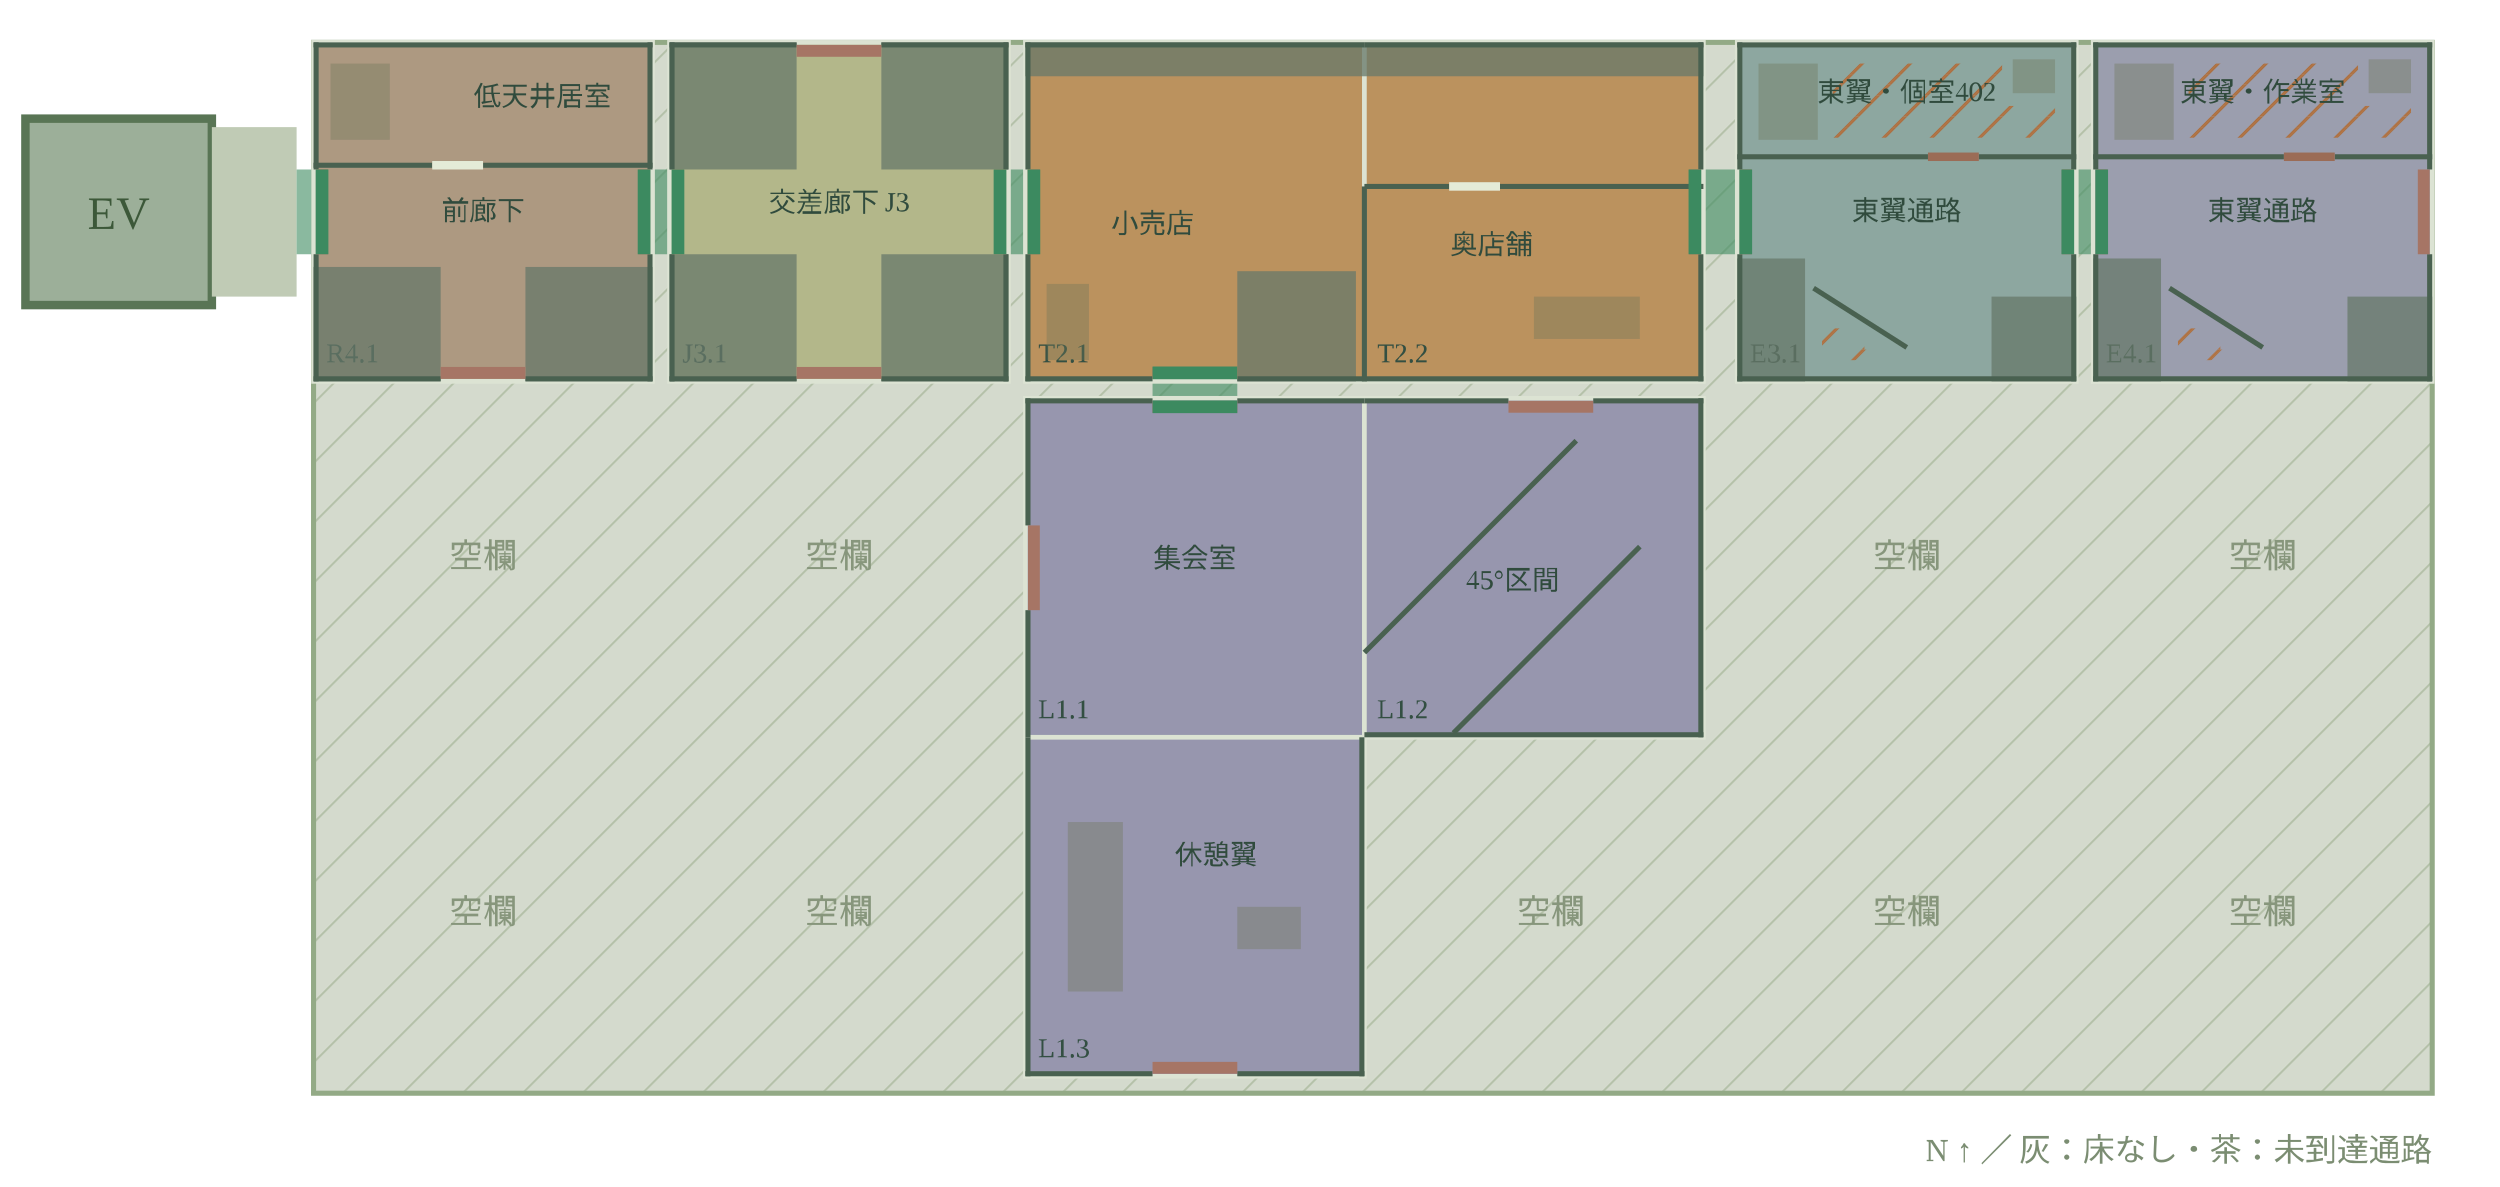
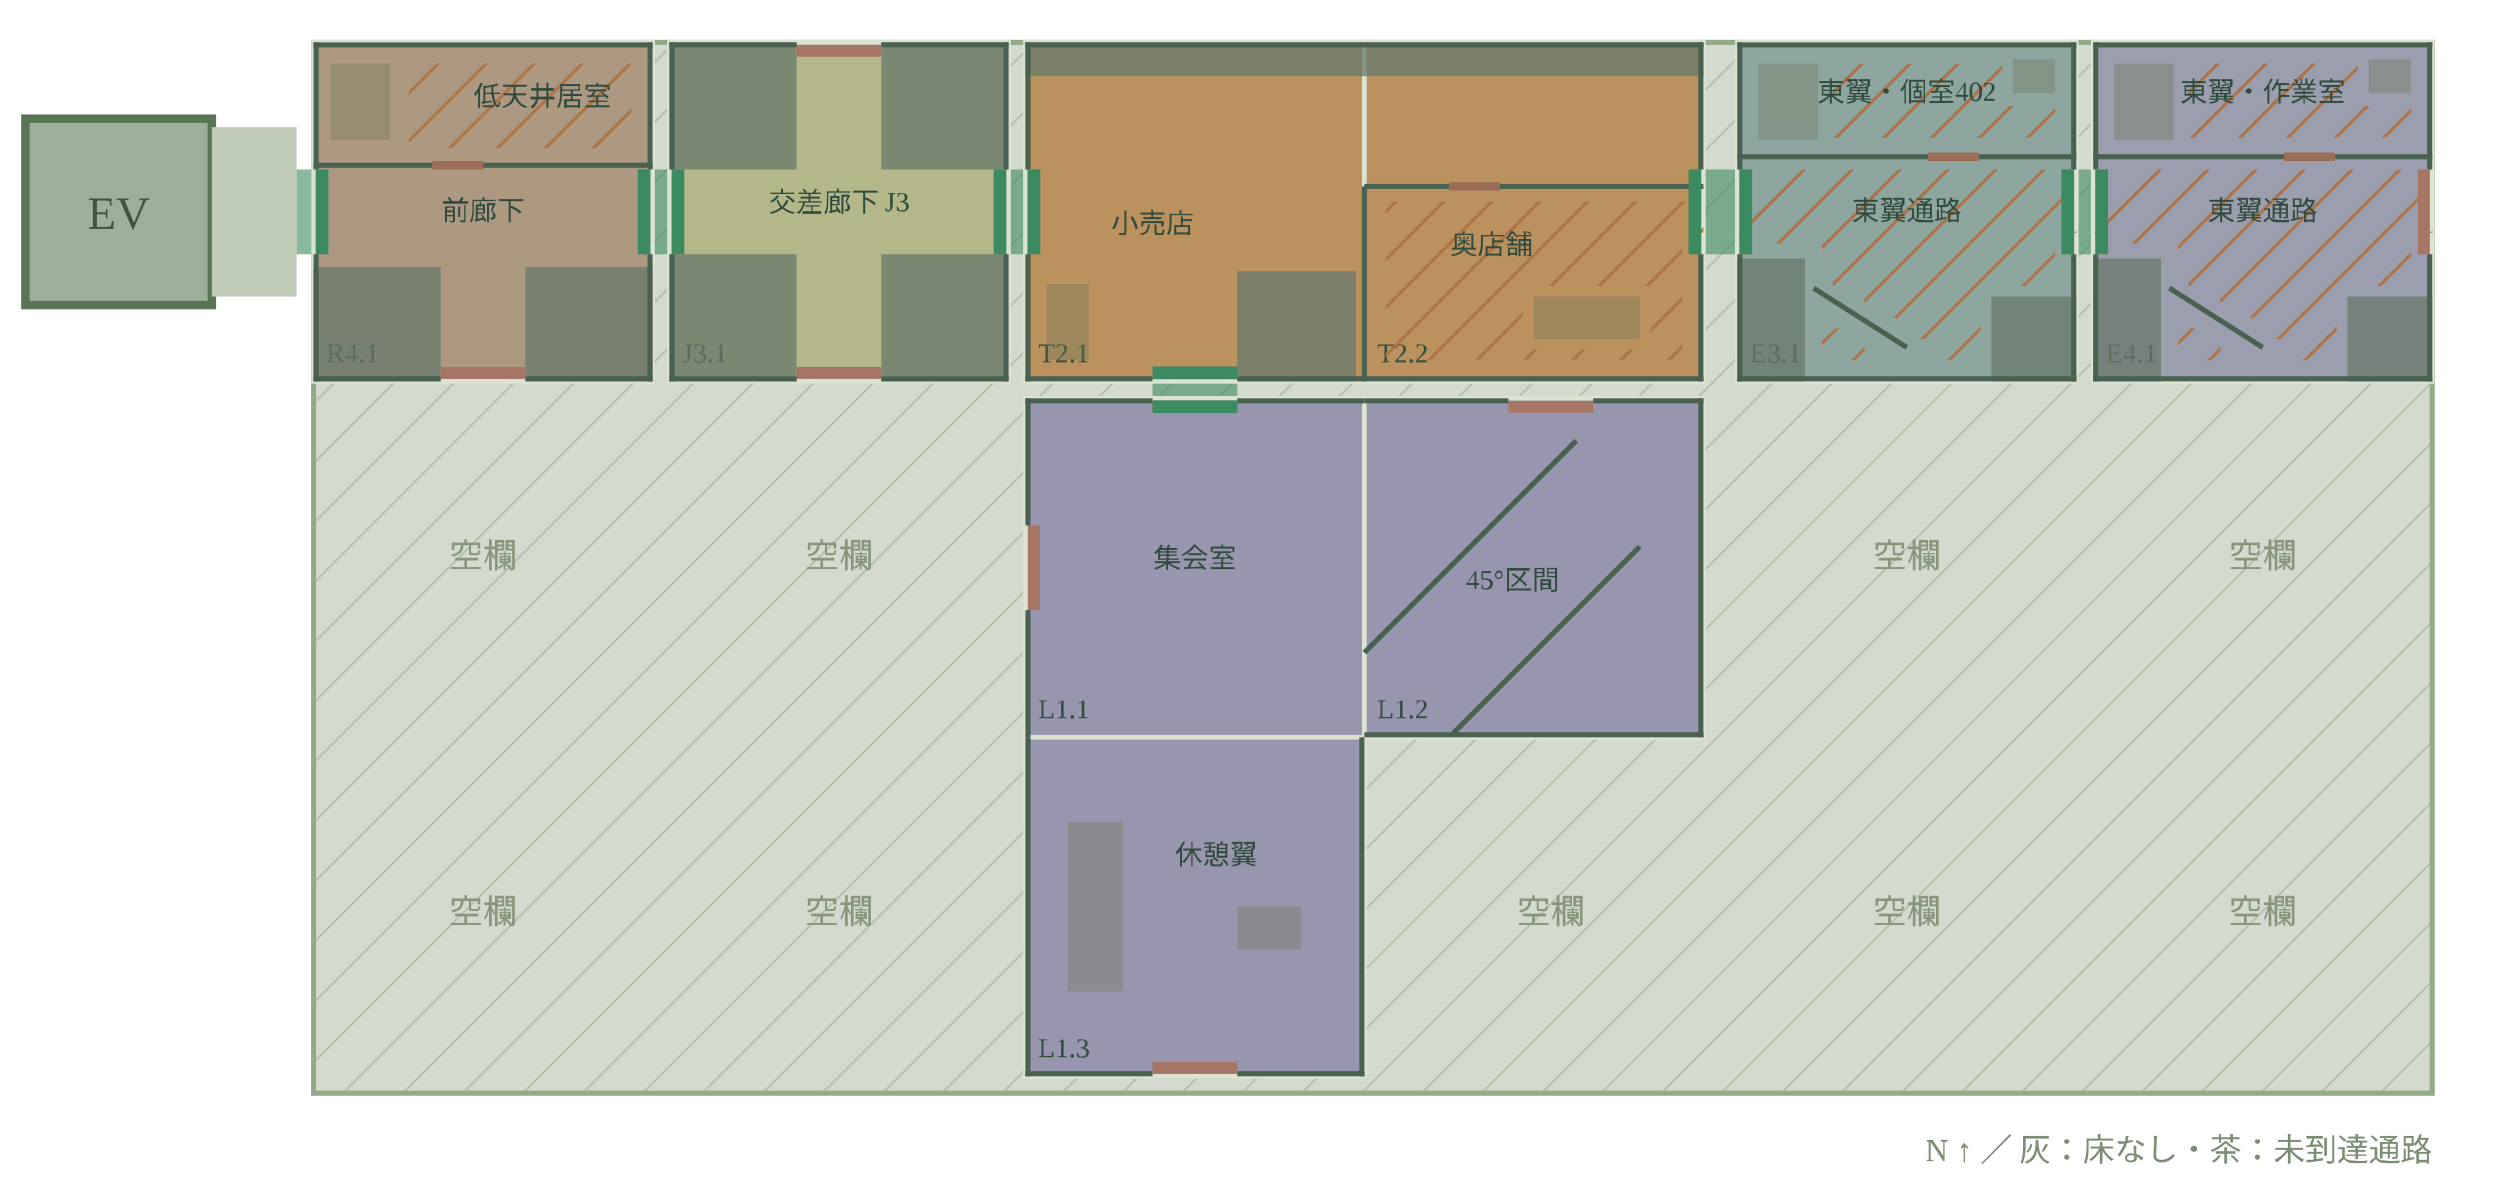
<svg xmlns="http://www.w3.org/2000/svg" viewBox="-7.4 -1 59 28" role="img" aria-label="第二層 A 4方向・内部通路平面図">
  <defs>
    <pattern id="well0" width="1" height="1" patternUnits="userSpaceOnUse" patternTransform="rotate(45)">
      <rect width="1" height="1" fill="#d4dacd" />
      <line x1="0" y1="0" x2="0" y2="1" stroke="#b7c3ac" stroke-width=".1" />
    </pattern>
    <pattern id="iso0" width=".8" height=".8" patternUnits="userSpaceOnUse" patternTransform="rotate(45)">
      <line x1="0" y1="0" x2="0" y2=".8" stroke="#aa7043" stroke-width=".15" />
    </pattern>
  </defs>
  <rect x="0" y="0" width="50" height="24.8" fill="url(#well0)" stroke="#93aa86" stroke-width=".12" />
  <rect x="-6.8" y="1.8" width="4.4" height="4.4" fill="#9caf99" stroke="#597555" stroke-width=".2" />
  <text x="-4.6" y="4.4" text-anchor="middle" font-size="1.1" fill="#3c5839">EV</text>
  <rect x="-2.4" y="2" width="2" height="4" fill="#c0cbb5" />
  <rect x="8" y="3" width="0.4" height="2" fill="#3c8a60" fill-opacity=".6" />
  <rect x="32.8" y="3" width="0.8" height="2" fill="#3c8a60" fill-opacity=".6" />
  <rect x="19.8" y="8" width="2" height="0.4" fill="#3c8a60" fill-opacity=".6" />
  <rect x="16.4" y="3" width="0.4" height="2" fill="#3c8a60" fill-opacity=".6" />
  <rect x="41.6" y="3" width="0.4" height="2" fill="#3c8a60" fill-opacity=".6" />
  <rect x="-0.4" y="3" width="0.4" height="2" fill="#3c8a60" fill-opacity=".6" />
  <g data-id="R4" transform="translate(0 0)">
    <rect x="0" y="0" width="8" height="8" fill="#ad9981" stroke="#dce3d3" stroke-width="0.11" />
    <text x="0.3" y="7.55" font-size=".65" fill="#334f42">R4.1</text>
    <rect x="0" y="5.3" width="3" height="2.7" fill="#67786a" opacity=".75" />
    <rect x="5" y="5.3" width="3" height="2.7" fill="#67786a" opacity=".75" />
    <rect x="0.4" y="0.5" width="1.4" height="1.8" fill="#6f755a" opacity=".38" />
    <line x1="0" y1="0.06" x2="8" y2="0.06" stroke="#496150" stroke-width="0.12" />
    <line x1="0" y1="7.94" x2="3" y2="7.94" stroke="#496150" stroke-width="0.12" />
    <line x1="5" y1="7.94" x2="8" y2="7.94" stroke="#496150" stroke-width="0.12" />
    <line x1="0.06" y1="0" x2="0.06" y2="3" stroke="#496150" stroke-width="0.12" />
    <line x1="0.06" y1="5" x2="0.06" y2="8" stroke="#496150" stroke-width="0.12" />
    <line x1="7.94" y1="0" x2="7.94" y2="3" stroke="#496150" stroke-width="0.12" />
    <line x1="7.94" y1="5" x2="7.94" y2="8" stroke="#496150" stroke-width="0.12" />
    <line x1="0" y1="2.9" x2="2.8" y2="2.9" stroke="#496150" stroke-width="0.12" />
    <line x1="4" y1="2.9" x2="8" y2="2.9" stroke="#496150" stroke-width="0.12" />
-     <line x1="2.8" y1="2.9" x2="4" y2="2.9" stroke="#e4ebd7" stroke-width="0.2" />
+     <line x1="2.8" y1="2.9" x2="4" y2="2.9" stroke="#9b6c56" stroke-width="0.2" />
+     <rect x="2.25" y="0.5" width="5.25" height="0.25" fill="url(#iso0)" />
+     <rect x="2.25" y="0.75" width="5.25" height="0.25" fill="url(#iso0)" />
+     <rect x="2.25" y="1" width="5.25" height="0.25" fill="url(#iso0)" />
+     <rect x="2.25" y="1.25" width="5.25" height="0.25" fill="url(#iso0)" />
+     <rect x="2.25" y="1.5" width="5.25" height="0.25" fill="url(#iso0)" />
+     <rect x="2.25" y="1.75" width="5.25" height="0.25" fill="url(#iso0)" />
+     <rect x="2.25" y="2" width="5.25" height="0.25" fill="url(#iso0)" />
+     <rect x="2.25" y="2.25" width="5.25" height="0.25" fill="url(#iso0)" />
    <line x1="0.2" y1="3" x2="0.2" y2="5" stroke="#a67565" stroke-width="0.28" />
    <line x1="0.2" y1="3" x2="0.2" y2="5" stroke="#3c8a60" stroke-width="0.3" />
    <line x1="7.8" y1="3" x2="7.8" y2="5" stroke="#a67565" stroke-width="0.28" />
    <line x1="7.8" y1="3" x2="7.8" y2="5" stroke="#3c8a60" stroke-width="0.3" />
    <line x1="3" y1="7.8" x2="5" y2="7.8" stroke="#a67565" stroke-width="0.28" />
    <text x="5.4" y="1.5" text-anchor="middle" font-size="0.65" fill="#304b3d">低天井居室</text>
    <text x="4" y="4.2" text-anchor="middle" font-size="0.65" fill="#304b3d">前廊下</text>
  </g>
  <g data-id="T2" transform="translate(16.8 0)">
    <rect x="0" y="0" width="8" height="8" fill="#bb925e" stroke="#dce3d3" stroke-width="0.11" />
    <text x="0.3" y="7.55" font-size=".65" fill="#334f42">T2.1</text>
    <rect x="8" y="0" width="8" height="8" fill="#bb925e" stroke="#dce3d3" stroke-width="0.11" />
    <text x="8.3" y="7.55" font-size=".65" fill="#334f42">T2.2</text>
    <rect x="0" y="0" width="16" height="0.8" fill="#67786a" opacity=".75" />
    <rect x="5" y="5.4" width="2.8" height="2.6" fill="#67786a" opacity=".75" />
    <rect x="0.5" y="5.7" width="1" height="1.8" fill="#6f755a" opacity=".38" />
    <rect x="12" y="6" width="2.5" height="1" fill="#6f755a" opacity=".38" />
    <line x1="0" y1="0.06" x2="8" y2="0.06" stroke="#496150" stroke-width="0.12" />
    <line x1="0" y1="7.94" x2="3" y2="7.94" stroke="#496150" stroke-width="0.12" />
    <line x1="5" y1="7.94" x2="8" y2="7.94" stroke="#496150" stroke-width="0.12" />
    <line x1="0.06" y1="0" x2="0.06" y2="3" stroke="#496150" stroke-width="0.12" />
    <line x1="0.06" y1="5" x2="0.06" y2="8" stroke="#496150" stroke-width="0.12" />
    <line x1="8" y1="0.06" x2="16" y2="0.06" stroke="#496150" stroke-width="0.12" />
    <line x1="8" y1="7.94" x2="16" y2="7.94" stroke="#496150" stroke-width="0.12" />
    <line x1="15.94" y1="0" x2="15.94" y2="3" stroke="#496150" stroke-width="0.12" />
    <line x1="15.94" y1="5" x2="15.94" y2="8" stroke="#496150" stroke-width="0.12" />
    <line x1="8" y1="3.4" x2="10" y2="3.4" stroke="#496150" stroke-width="0.12" />
    <line x1="11.2" y1="3.4" x2="16" y2="3.4" stroke="#496150" stroke-width="0.12" />
    <line x1="8" y1="3.4" x2="8" y2="8" stroke="#496150" stroke-width="0.12" />
-     <line x1="10" y1="3.4" x2="11.2" y2="3.4" stroke="#e4ebd7" stroke-width="0.2" />
+     <line x1="10" y1="3.4" x2="11.2" y2="3.4" stroke="#9b6c56" stroke-width="0.2" />
+     <rect x="8.5" y="3.75" width="7.5" height="0.25" fill="url(#iso0)" />
+     <rect x="8.5" y="4" width="7.5" height="0.25" fill="url(#iso0)" />
+     <rect x="8.5" y="4.25" width="7.5" height="0.25" fill="url(#iso0)" />
+     <rect x="8.5" y="4.5" width="7.25" height="0.25" fill="url(#iso0)" />
+     <rect x="8.5" y="4.75" width="7" height="0.25" fill="url(#iso0)" />
+     <rect x="8.5" y="5" width="7" height="0.25" fill="url(#iso0)" />
+     <rect x="8.5" y="5.25" width="7" height="0.25" fill="url(#iso0)" />
+     <rect x="8.5" y="5.5" width="7" height="0.25" fill="url(#iso0)" />
+     <rect x="8.5" y="5.75" width="3.25" height="0.25" fill="url(#iso0)" />
+     <rect x="14.75" y="5.75" width="0.75" height="0.25" fill="url(#iso0)" />
+     <rect x="8.5" y="6" width="3.25" height="0.25" fill="url(#iso0)" />
+     <rect x="14.75" y="6" width="0.75" height="0.25" fill="url(#iso0)" />
+     <rect x="8.5" y="6.25" width="3.25" height="0.25" fill="url(#iso0)" />
+     <rect x="14.75" y="6.25" width="0.75" height="0.25" fill="url(#iso0)" />
+     <rect x="8.5" y="6.5" width="3.25" height="0.25" fill="url(#iso0)" />
+     <rect x="14.75" y="6.5" width="0.75" height="0.25" fill="url(#iso0)" />
+     <rect x="8.5" y="6.75" width="3.25" height="0.25" fill="url(#iso0)" />
+     <rect x="14.75" y="6.75" width="0.75" height="0.25" fill="url(#iso0)" />
+     <rect x="8.5" y="7" width="3.25" height="0.25" fill="url(#iso0)" />
+     <rect x="14.75" y="7" width="0.75" height="0.25" fill="url(#iso0)" />
+     <rect x="8.5" y="7.25" width="7" height="0.25" fill="url(#iso0)" />
    <line x1="0.2" y1="3" x2="0.2" y2="5" stroke="#a67565" stroke-width="0.28" />
    <line x1="0.2" y1="3" x2="0.2" y2="5" stroke="#3c8a60" stroke-width="0.3" />
    <line x1="15.8" y1="3" x2="15.8" y2="5" stroke="#a67565" stroke-width="0.28" />
    <line x1="15.8" y1="3" x2="15.8" y2="5" stroke="#3c8a60" stroke-width="0.3" />
    <line x1="3" y1="7.8" x2="5" y2="7.8" stroke="#a67565" stroke-width="0.28" />
    <line x1="3" y1="7.8" x2="5" y2="7.8" stroke="#3c8a60" stroke-width="0.3" />
    <text x="3" y="4.5" text-anchor="middle" font-size="0.65" fill="#304b3d">小売店</text>
    <text x="11" y="5" text-anchor="middle" font-size="0.65" fill="#304b3d">奥店舗</text>
  </g>
  <g data-id="L1" transform="translate(16.8 8.4)">
    <rect x="0" y="0" width="8" height="8" fill="#9796ae" stroke="#dce3d3" stroke-width="0.11" />
    <text x="0.3" y="7.55" font-size=".65" fill="#334f42">L1.1</text>
    <rect x="8" y="0" width="8" height="8" fill="#9796ae" stroke="#dce3d3" stroke-width="0.11" />
    <text x="8.3" y="7.55" font-size=".65" fill="#334f42">L1.2</text>
    <rect x="0" y="8" width="8" height="8" fill="#9796ae" stroke="#dce3d3" stroke-width="0.11" />
    <text x="0.3" y="15.55" font-size=".65" fill="#334f42">L1.3</text>
    <rect x="1" y="10" width="1.3" height="4" fill="#6f755a" opacity=".38" />
    <rect x="5" y="12" width="1.5" height="1" fill="#6f755a" opacity=".38" />
    <line x1="0" y1="0.06" x2="3" y2="0.06" stroke="#496150" stroke-width="0.12" />
    <line x1="5" y1="0.06" x2="8" y2="0.06" stroke="#496150" stroke-width="0.12" />
    <line x1="0.06" y1="0" x2="0.06" y2="3" stroke="#496150" stroke-width="0.12" />
    <line x1="0.06" y1="5" x2="0.06" y2="8" stroke="#496150" stroke-width="0.12" />
    <line x1="8" y1="0.06" x2="11.4" y2="0.06" stroke="#496150" stroke-width="0.12" />
    <line x1="13.4" y1="0.06" x2="16" y2="0.06" stroke="#496150" stroke-width="0.12" />
    <line x1="8" y1="7.94" x2="16" y2="7.94" stroke="#496150" stroke-width="0.12" />
    <line x1="15.94" y1="0" x2="15.94" y2="8" stroke="#496150" stroke-width="0.12" />
    <line x1="0" y1="15.94" x2="3" y2="15.94" stroke="#496150" stroke-width="0.12" />
    <line x1="5" y1="15.94" x2="8" y2="15.94" stroke="#496150" stroke-width="0.12" />
    <line x1="0.06" y1="8" x2="0.06" y2="16" stroke="#496150" stroke-width="0.12" />
    <line x1="7.94" y1="8" x2="7.94" y2="16" stroke="#496150" stroke-width="0.12" />
    <line x1="8" y1="6" x2="13" y2="1" stroke="#496150" stroke-width="0.12" />
    <line x1="10.1" y1="7.9" x2="14.5" y2="3.5" stroke="#496150" stroke-width="0.12" />
    <line x1="0.2" y1="3" x2="0.2" y2="5" stroke="#a67565" stroke-width="0.28" />
    <line x1="3" y1="0.2" x2="5" y2="0.2" stroke="#a67565" stroke-width="0.28" />
    <line x1="3" y1="0.2" x2="5" y2="0.2" stroke="#3c8a60" stroke-width="0.3" />
    <line x1="11.4" y1="0.2" x2="13.4" y2="0.2" stroke="#a67565" stroke-width="0.28" />
    <line x1="3" y1="15.8" x2="5" y2="15.8" stroke="#a67565" stroke-width="0.28" />
    <text x="4" y="4" text-anchor="middle" font-size="0.65" fill="#304b3d">集会室</text>
    <text x="11.5" y="4.5" text-anchor="middle" font-size="0.65" fill="#304b3d">45°区間</text>
    <text x="4.5" y="11" text-anchor="middle" font-size="0.65" fill="#304b3d">休憩翼</text>
  </g>
  <g data-id="J3" transform="translate(8.4 0)">
    <rect x="0" y="0" width="8" height="8" fill="#b3b78a" stroke="#dce3d3" stroke-width="0.11" />
    <text x="0.3" y="7.55" font-size=".65" fill="#334f42">J3.1</text>
    <rect x="0" y="0" width="3" height="3" fill="#67786a" opacity=".75" />
    <rect x="5" y="0" width="3" height="3" fill="#67786a" opacity=".75" />
    <rect x="0" y="5" width="3" height="3" fill="#67786a" opacity=".75" />
    <rect x="5" y="5" width="3" height="3" fill="#67786a" opacity=".75" />
    <line x1="0" y1="0.06" x2="3" y2="0.06" stroke="#496150" stroke-width="0.12" />
    <line x1="5" y1="0.06" x2="8" y2="0.06" stroke="#496150" stroke-width="0.12" />
    <line x1="0" y1="7.94" x2="3" y2="7.94" stroke="#496150" stroke-width="0.12" />
    <line x1="5" y1="7.94" x2="8" y2="7.94" stroke="#496150" stroke-width="0.12" />
    <line x1="0.06" y1="0" x2="0.06" y2="3" stroke="#496150" stroke-width="0.12" />
    <line x1="0.06" y1="5" x2="0.06" y2="8" stroke="#496150" stroke-width="0.12" />
    <line x1="7.94" y1="0" x2="7.94" y2="3" stroke="#496150" stroke-width="0.12" />
    <line x1="7.94" y1="5" x2="7.94" y2="8" stroke="#496150" stroke-width="0.12" />
    <line x1="3" y1="0.2" x2="5" y2="0.2" stroke="#a67565" stroke-width="0.28" />
    <line x1="3" y1="7.8" x2="5" y2="7.8" stroke="#a67565" stroke-width="0.28" />
    <line x1="0.2" y1="3" x2="0.2" y2="5" stroke="#a67565" stroke-width="0.28" />
    <line x1="0.2" y1="3" x2="0.2" y2="5" stroke="#3c8a60" stroke-width="0.3" />
    <line x1="7.8" y1="3" x2="7.8" y2="5" stroke="#a67565" stroke-width="0.28" />
    <line x1="7.8" y1="3" x2="7.8" y2="5" stroke="#3c8a60" stroke-width="0.3" />
    <text x="4" y="4" text-anchor="middle" font-size="0.65" fill="#304b3d">交差廊下 J3</text>
  </g>
  <g data-id="E3" transform="translate(33.6 0)">
    <rect x="0" y="0" width="8" height="8" fill="#8da7a0" stroke="#dce3d3" stroke-width="0.11" />
    <text x="0.3" y="7.55" font-size=".65" fill="#334f42">E3.1</text>
    <rect x="0" y="5.1" width="1.6" height="2.9" fill="#67786a" opacity=".75" />
    <rect x="6" y="6" width="2" height="2" fill="#67786a" opacity=".75" />
    <rect x="0.5" y="0.5" width="1.4" height="1.8" fill="#6f755a" opacity=".38" />
    <rect x="6.5" y="0.4" width="1" height="0.8" fill="#6f755a" opacity=".38" />
    <line x1="0" y1="0.06" x2="8" y2="0.06" stroke="#496150" stroke-width="0.12" />
    <line x1="0" y1="7.94" x2="8" y2="7.94" stroke="#496150" stroke-width="0.12" />
    <line x1="0.06" y1="0" x2="0.06" y2="3" stroke="#496150" stroke-width="0.12" />
    <line x1="0.06" y1="5" x2="0.06" y2="8" stroke="#496150" stroke-width="0.12" />
    <line x1="7.94" y1="0" x2="7.94" y2="3" stroke="#496150" stroke-width="0.12" />
    <line x1="7.94" y1="5" x2="7.94" y2="8" stroke="#496150" stroke-width="0.12" />
    <line x1="0" y1="2.7" x2="4.5" y2="2.7" stroke="#496150" stroke-width="0.12" />
    <line x1="5.7" y1="2.7" x2="8" y2="2.7" stroke="#496150" stroke-width="0.12" />
    <line x1="1.8" y1="5.8" x2="4" y2="7.2" stroke="#496150" stroke-width="0.12" />
    <line x1="4.5" y1="2.7" x2="5.7" y2="2.7" stroke="#9b6c56" stroke-width="0.2" />
    <rect x="2.25" y="0.5" width="4" height="0.25" fill="url(#iso0)" />
    <rect x="2.25" y="0.75" width="4" height="0.25" fill="url(#iso0)" />
    <rect x="2.25" y="1" width="4" height="0.25" fill="url(#iso0)" />
    <rect x="2.25" y="1.25" width="4" height="0.25" fill="url(#iso0)" />
    <rect x="2.25" y="1.5" width="5.25" height="0.25" fill="url(#iso0)" />
    <rect x="2.25" y="1.75" width="5.25" height="0.25" fill="url(#iso0)" />
    <rect x="2.25" y="2" width="5.25" height="0.25" fill="url(#iso0)" />
+     <rect x="0.5" y="3" width="7" height="0.25" fill="url(#iso0)" />
+     <rect x="0.25" y="3.25" width="7.5" height="0.25" fill="url(#iso0)" />
+     <rect x="0" y="3.5" width="8" height="0.25" fill="url(#iso0)" />
+     <rect x="0" y="3.75" width="8" height="0.25" fill="url(#iso0)" />
+     <rect x="0" y="4" width="8" height="0.25" fill="url(#iso0)" />
+     <rect x="0" y="4.25" width="8" height="0.25" fill="url(#iso0)" />
+     <rect x="0.25" y="4.5" width="7.5" height="0.25" fill="url(#iso0)" />
+     <rect x="2" y="4.75" width="5.5" height="0.25" fill="url(#iso0)" />
+     <rect x="2" y="5" width="5.5" height="0.25" fill="url(#iso0)" />
+     <rect x="2" y="5.25" width="5.5" height="0.25" fill="url(#iso0)" />
+     <rect x="2.25" y="5.5" width="5.25" height="0.25" fill="url(#iso0)" />
+     <rect x="2.75" y="5.75" width="3" height="0.25" fill="url(#iso0)" />
+     <rect x="3" y="6" width="2.75" height="0.25" fill="url(#iso0)" />
+     <rect x="3.5" y="6.25" width="2.25" height="0.25" fill="url(#iso0)" />
    <rect x="2" y="6.5" width="0.25" height="0.25" fill="url(#iso0)" />
+     <rect x="3.75" y="6.5" width="2" height="0.25" fill="url(#iso0)" />
    <rect x="2" y="6.75" width="0.75" height="0.25" fill="url(#iso0)" />
+     <rect x="4.25" y="6.75" width="1.5" height="0.25" fill="url(#iso0)" />
    <rect x="2" y="7" width="1" height="0.25" fill="url(#iso0)" />
+     <rect x="4.5" y="7" width="1.25" height="0.25" fill="url(#iso0)" />
    <rect x="2" y="7.25" width="1.5" height="0.25" fill="url(#iso0)" />
+     <rect x="4.25" y="7.25" width="1.5" height="0.25" fill="url(#iso0)" />
    <line x1="0.2" y1="3" x2="0.2" y2="5" stroke="#a67565" stroke-width="0.28" />
    <line x1="0.2" y1="3" x2="0.2" y2="5" stroke="#3c8a60" stroke-width="0.3" />
    <line x1="7.8" y1="3" x2="7.8" y2="5" stroke="#a67565" stroke-width="0.28" />
    <line x1="7.8" y1="3" x2="7.8" y2="5" stroke="#3c8a60" stroke-width="0.3" />
    <text x="4" y="1.4" text-anchor="middle" font-size="0.65" fill="#304b3d">東翼・個室402</text>
    <text x="4" y="4.2" text-anchor="middle" font-size="0.65" fill="#304b3d">東翼通路</text>
  </g>
  <g data-id="E4" transform="translate(42 0)">
    <rect x="0" y="0" width="8" height="8" fill="#9b9eae" stroke="#dce3d3" stroke-width="0.11" />
    <text x="0.3" y="7.55" font-size=".65" fill="#334f42">E4.1</text>
    <rect x="0" y="5.1" width="1.6" height="2.9" fill="#67786a" opacity=".75" />
    <rect x="6" y="6" width="2" height="2" fill="#67786a" opacity=".75" />
    <rect x="0.5" y="0.5" width="1.4" height="1.8" fill="#6f755a" opacity=".38" />
    <rect x="6.5" y="0.4" width="1" height="0.8" fill="#6f755a" opacity=".38" />
    <line x1="0" y1="0.06" x2="8" y2="0.06" stroke="#496150" stroke-width="0.12" />
    <line x1="0" y1="7.94" x2="8" y2="7.94" stroke="#496150" stroke-width="0.12" />
    <line x1="0.06" y1="0" x2="0.06" y2="3" stroke="#496150" stroke-width="0.12" />
    <line x1="0.06" y1="5" x2="0.06" y2="8" stroke="#496150" stroke-width="0.12" />
    <line x1="7.94" y1="0" x2="7.94" y2="3" stroke="#496150" stroke-width="0.12" />
    <line x1="7.94" y1="5" x2="7.94" y2="8" stroke="#496150" stroke-width="0.12" />
    <line x1="0" y1="2.7" x2="4.5" y2="2.7" stroke="#496150" stroke-width="0.12" />
    <line x1="5.7" y1="2.7" x2="8" y2="2.7" stroke="#496150" stroke-width="0.12" />
    <line x1="1.8" y1="5.8" x2="4" y2="7.2" stroke="#496150" stroke-width="0.12" />
    <line x1="4.5" y1="2.7" x2="5.7" y2="2.7" stroke="#9b6c56" stroke-width="0.2" />
    <rect x="2.25" y="0.5" width="4" height="0.25" fill="url(#iso0)" />
    <rect x="2.25" y="0.75" width="4" height="0.25" fill="url(#iso0)" />
    <rect x="2.25" y="1" width="4" height="0.25" fill="url(#iso0)" />
    <rect x="2.25" y="1.25" width="4" height="0.25" fill="url(#iso0)" />
    <rect x="2.25" y="1.5" width="5.25" height="0.25" fill="url(#iso0)" />
    <rect x="2.25" y="1.75" width="5.25" height="0.25" fill="url(#iso0)" />
    <rect x="2.25" y="2" width="5.25" height="0.25" fill="url(#iso0)" />
+     <rect x="0.5" y="3" width="7" height="0.25" fill="url(#iso0)" />
+     <rect x="0.25" y="3.25" width="7.5" height="0.25" fill="url(#iso0)" />
+     <rect x="0" y="3.5" width="8" height="0.25" fill="url(#iso0)" />
+     <rect x="0" y="3.75" width="8" height="0.25" fill="url(#iso0)" />
+     <rect x="0" y="4" width="8" height="0.25" fill="url(#iso0)" />
+     <rect x="0" y="4.25" width="8" height="0.25" fill="url(#iso0)" />
+     <rect x="0.25" y="4.5" width="7.5" height="0.25" fill="url(#iso0)" />
+     <rect x="2" y="4.75" width="5.5" height="0.25" fill="url(#iso0)" />
+     <rect x="2" y="5" width="5.5" height="0.25" fill="url(#iso0)" />
+     <rect x="2" y="5.25" width="5.5" height="0.25" fill="url(#iso0)" />
+     <rect x="2.25" y="5.5" width="5.25" height="0.25" fill="url(#iso0)" />
+     <rect x="2.75" y="5.75" width="3" height="0.25" fill="url(#iso0)" />
+     <rect x="3" y="6" width="2.75" height="0.25" fill="url(#iso0)" />
+     <rect x="3.5" y="6.25" width="2.25" height="0.25" fill="url(#iso0)" />
    <rect x="2" y="6.5" width="0.25" height="0.25" fill="url(#iso0)" />
+     <rect x="3.75" y="6.5" width="2" height="0.25" fill="url(#iso0)" />
    <rect x="2" y="6.75" width="0.75" height="0.25" fill="url(#iso0)" />
+     <rect x="4.25" y="6.75" width="1.5" height="0.25" fill="url(#iso0)" />
    <rect x="2" y="7" width="1" height="0.25" fill="url(#iso0)" />
+     <rect x="4.5" y="7" width="1.25" height="0.25" fill="url(#iso0)" />
    <rect x="2" y="7.25" width="1.5" height="0.25" fill="url(#iso0)" />
+     <rect x="4.25" y="7.25" width="1.5" height="0.25" fill="url(#iso0)" />
    <line x1="0.2" y1="3" x2="0.2" y2="5" stroke="#a67565" stroke-width="0.28" />
    <line x1="0.2" y1="3" x2="0.2" y2="5" stroke="#3c8a60" stroke-width="0.3" />
    <line x1="7.8" y1="3" x2="7.8" y2="5" stroke="#a67565" stroke-width="0.28" />
    <text x="4" y="1.4" text-anchor="middle" font-size="0.65" fill="#304b3d">東翼・作業室</text>
    <text x="4" y="4.2" text-anchor="middle" font-size="0.65" fill="#304b3d">東翼通路</text>
  </g>
  <text x="4" y="12.4" text-anchor="middle" font-size=".8" fill="#87967c">空欄</text>
  <text x="12.4" y="12.4" text-anchor="middle" font-size=".8" fill="#87967c">空欄</text>
  <text x="37.6" y="12.4" text-anchor="middle" font-size=".8" fill="#87967c">空欄</text>
  <text x="46" y="12.4" text-anchor="middle" font-size=".8" fill="#87967c">空欄</text>
  <text x="4" y="20.8" text-anchor="middle" font-size=".8" fill="#87967c">空欄</text>
  <text x="12.4" y="20.8" text-anchor="middle" font-size=".8" fill="#87967c">空欄</text>
  <text x="29.2" y="20.8" text-anchor="middle" font-size=".8" fill="#87967c">空欄</text>
  <text x="37.6" y="20.8" text-anchor="middle" font-size=".8" fill="#87967c">空欄</text>
  <text x="46" y="20.8" text-anchor="middle" font-size=".8" fill="#87967c">空欄</text>
  <text x="50" y="26.4" text-anchor="end" font-size=".75" fill="#7b8d72">N ↑ ／ 灰：床なし・茶：未到達通路</text>
</svg>
